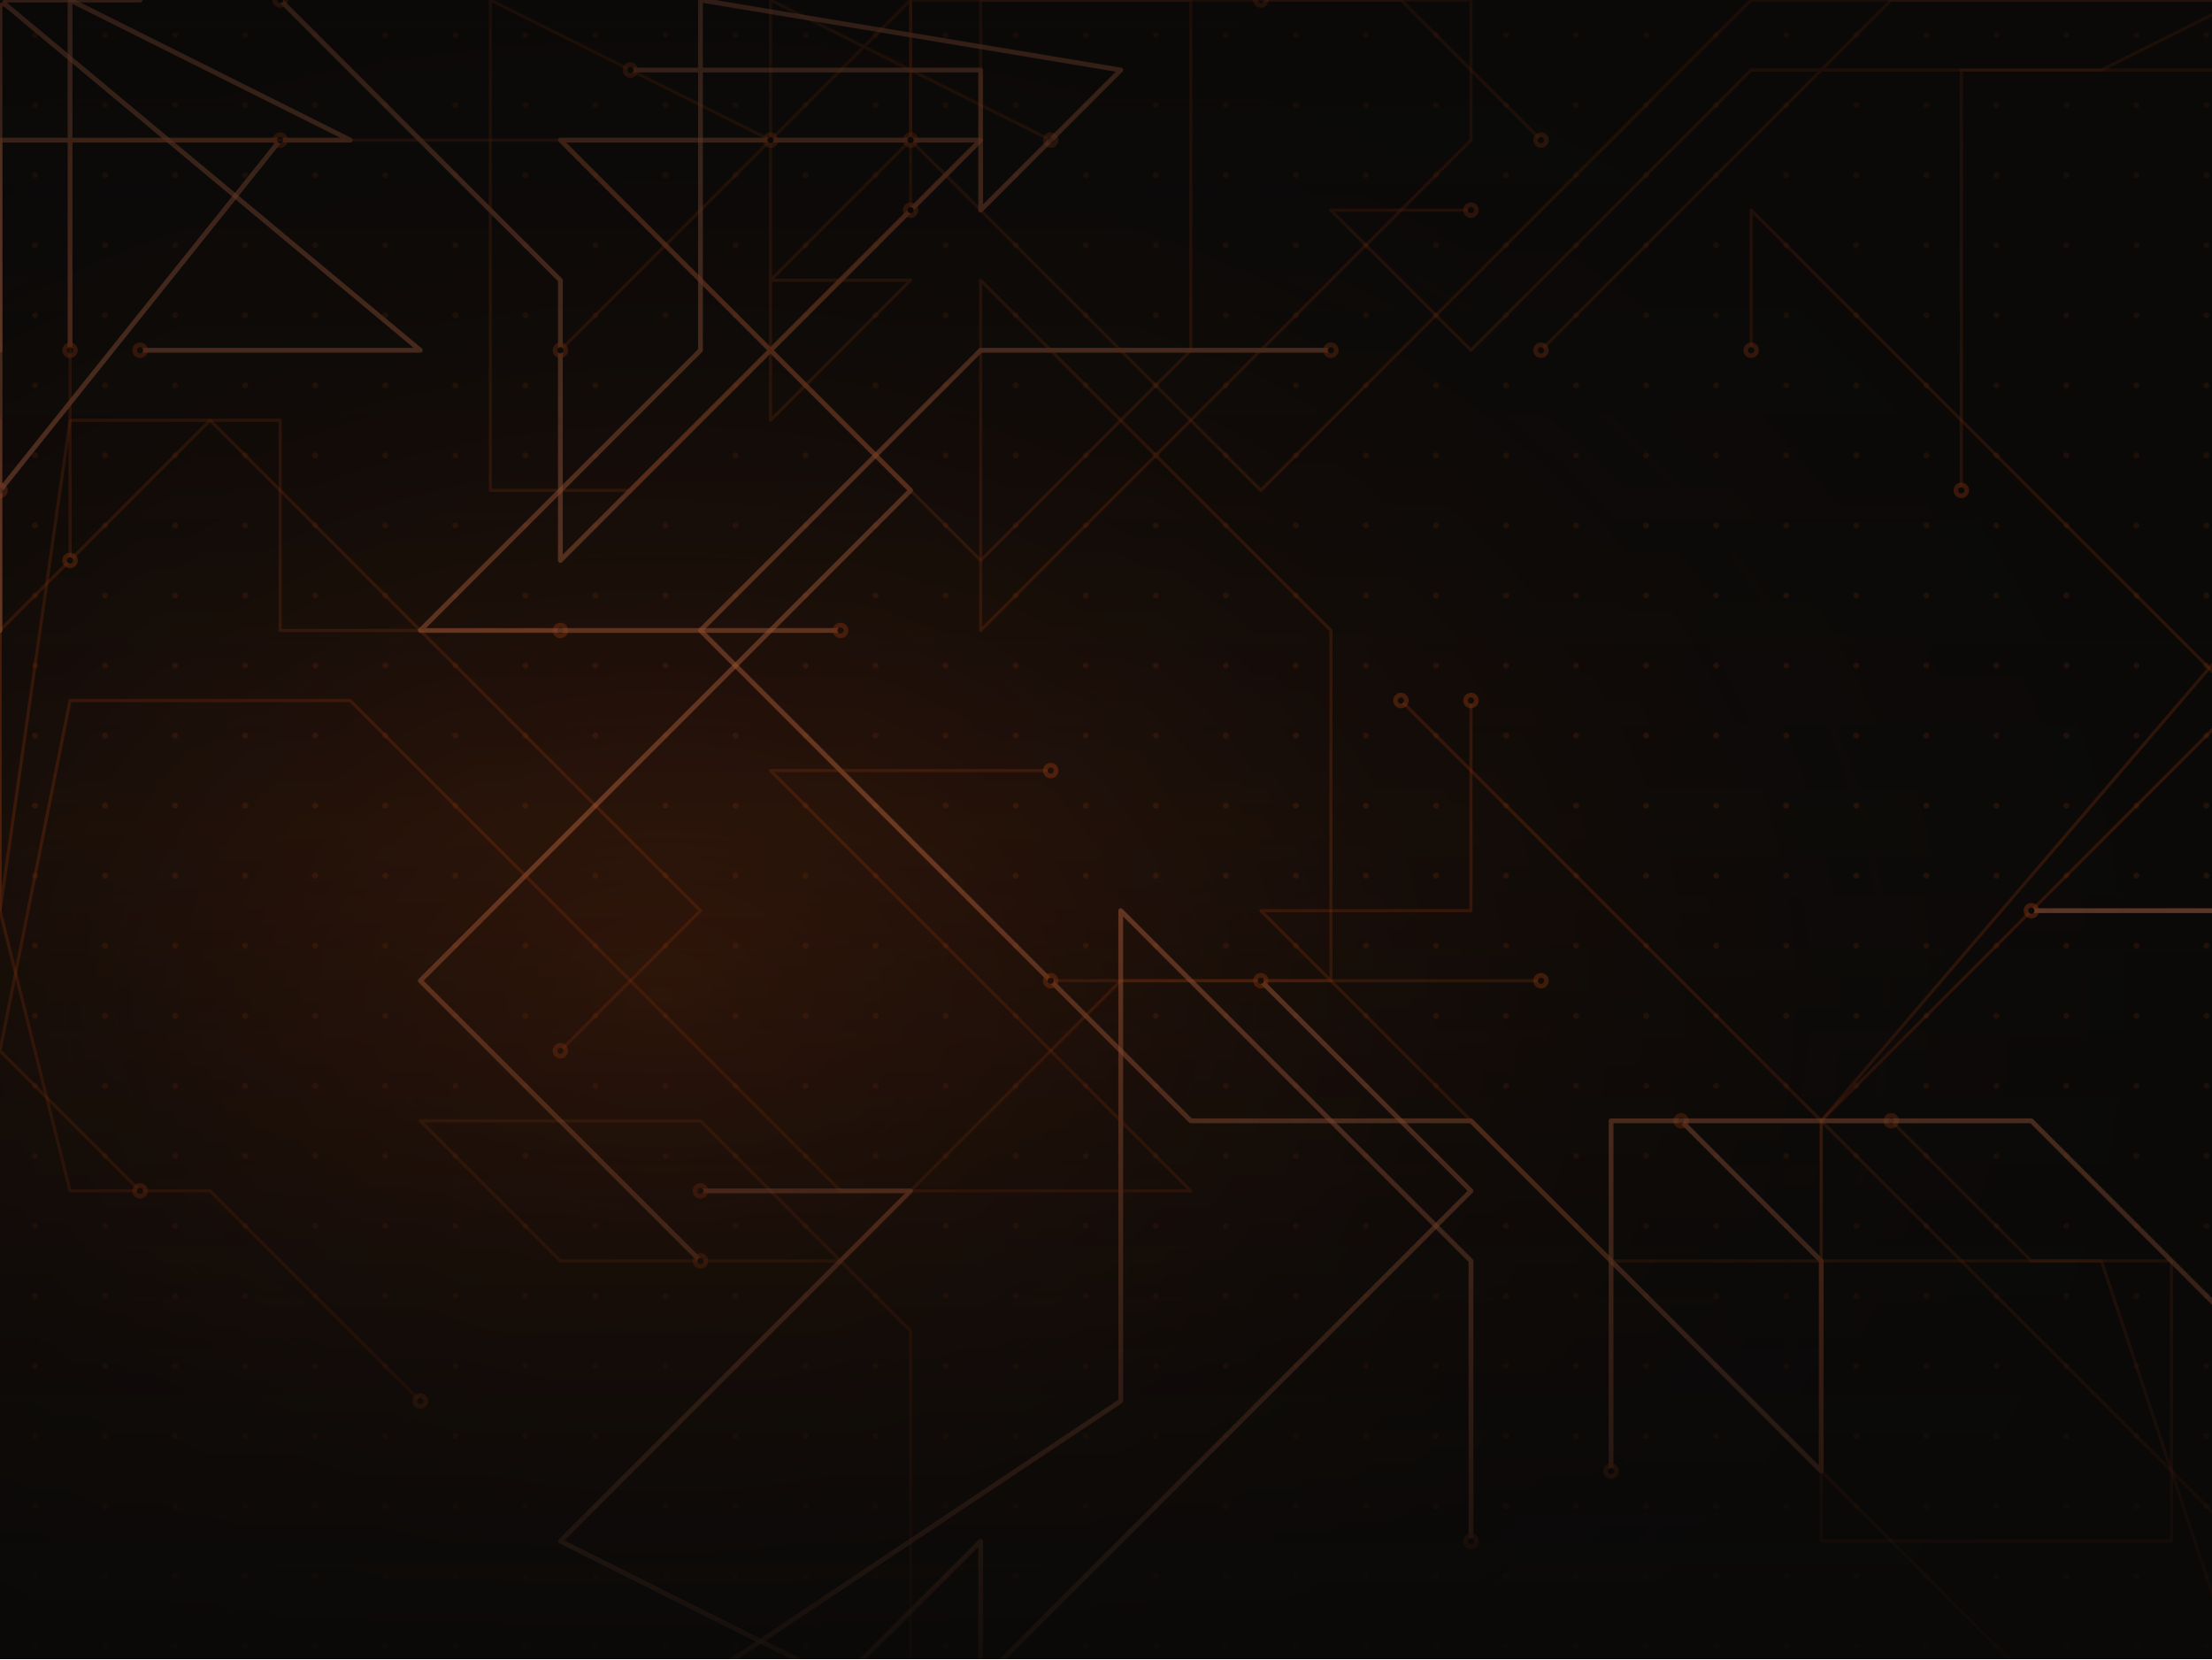
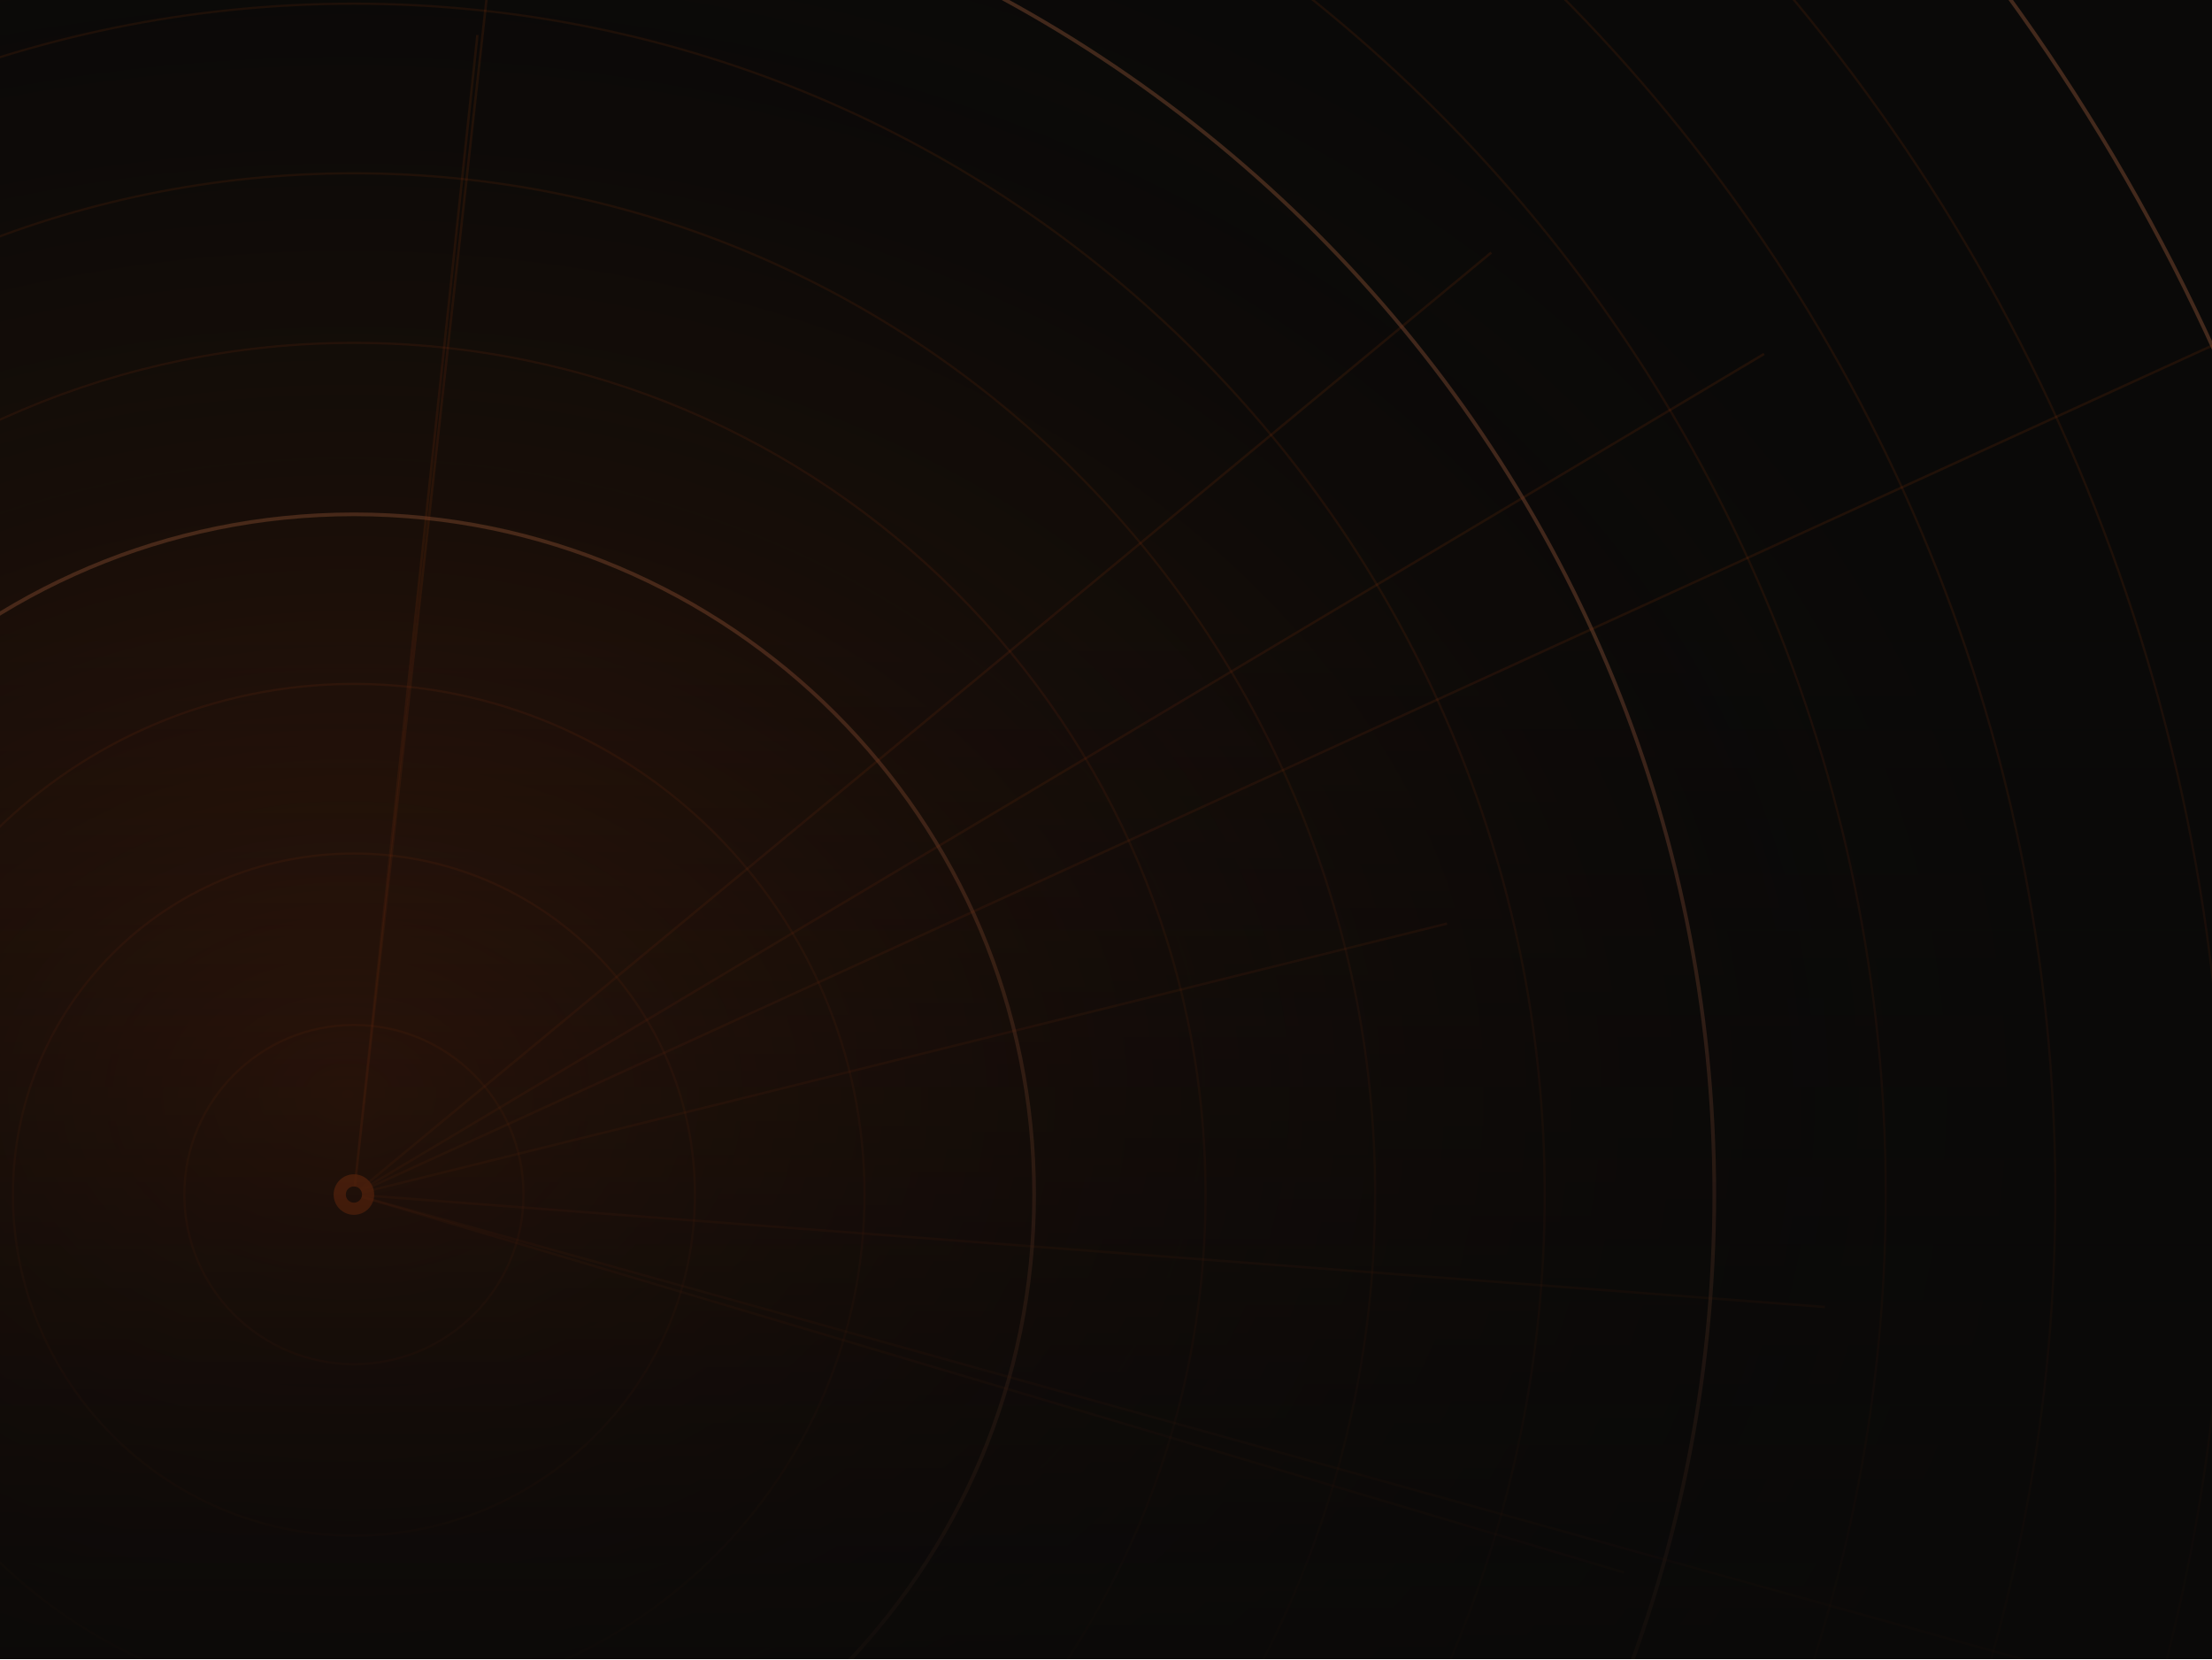
<svg xmlns="http://www.w3.org/2000/svg" viewBox="0 0 1200 900" width="1200" height="900" preserveAspectRatio="xMidYMid slice">
  <defs />
  <rect width="1200" height="900" fill="#0A0908" />
-   <pattern id="vg" width="38" height="38" patternUnits="userSpaceOnUse">
-     <circle cx="19" cy="19" r="1.6" fill="#B8430F" opacity="0.22" />
-   </pattern>
-   <rect width="1200" height="900" fill="url(#vg)" />
-   <path d="M228,760 L114,646 L38,646 L0,494 L0,342 L114,228 L380,494 L304,570" fill="none" stroke="#B8430F" stroke-width="1.7" stroke-opacity="0.32" stroke-linejoin="round" stroke-linecap="round" />
-   <circle cx="228" cy="760" r="4.2" fill="#B8430F" opacity="0.5" />
-   <circle cx="228" cy="760" r="1.7" fill="#0A0908" />
-   <circle cx="304" cy="570" r="4.2" fill="#B8430F" opacity="0.5" />
-   <circle cx="304" cy="570" r="1.7" fill="#0A0908" />
-   <path d="M912,608 L988,684 L988,798 L798,608 L646,608 L380,342 L532,190 L722,190" fill="none" stroke="#F2895C" stroke-width="2.6" stroke-opacity="0.55" stroke-linejoin="round" stroke-linecap="round" />
-   <circle cx="912" cy="608" r="4.2" fill="#B8430F" opacity="0.5" />
-   <circle cx="912" cy="608" r="1.7" fill="#0A0908" />
-   <circle cx="722" cy="190" r="4.2" fill="#B8430F" opacity="0.5" />
-   <circle cx="722" cy="190" r="1.7" fill="#0A0908" />
-   <path d="M760,380 L988,608 L988,798 L1102,912 L1102,912 L1216,912 L1064,912 L1216,912" fill="none" stroke="#B8430F" stroke-width="1.7" stroke-opacity="0.32" stroke-linejoin="round" stroke-linecap="round" />
-   <circle cx="760" cy="380" r="4.2" fill="#B8430F" opacity="0.5" />
-   <circle cx="760" cy="380" r="1.7" fill="#0A0908" />
-   <circle cx="1216" cy="912" r="4.2" fill="#B8430F" opacity="0.5" />
-   <circle cx="1216" cy="912" r="1.7" fill="#0A0908" />
-   <path d="M836,532 L608,532 L456,684 L304,684 L228,608 L380,608 L494,722 L494,912" fill="none" stroke="#B8430F" stroke-width="1.7" stroke-opacity="0.32" stroke-linejoin="round" stroke-linecap="round" />
-   <circle cx="836" cy="532" r="4.2" fill="#B8430F" opacity="0.5" />
-   <circle cx="836" cy="532" r="1.7" fill="#0A0908" />
-   <circle cx="494" cy="912" r="4.2" fill="#B8430F" opacity="0.5" />
-   <circle cx="494" cy="912" r="1.7" fill="#0A0908" />
-   <path d="M304,342 L152,342 L152,228 L38,228 L0,494 L0,228 L0,456 L0,266" fill="none" stroke="#B8430F" stroke-width="1.7" stroke-opacity="0.32" stroke-linejoin="round" stroke-linecap="round" />
-   <circle cx="304" cy="342" r="4.2" fill="#B8430F" opacity="0.5" />
-   <circle cx="304" cy="342" r="1.7" fill="#0A0908" />
-   <circle cx="0" cy="266" r="4.2" fill="#B8430F" opacity="0.5" />
-   <circle cx="0" cy="266" r="1.7" fill="#0A0908" />
-   <path d="M76,190 L228,190 L0,0 L0,190 L0,0 L76,0 L76,0 L0,0" fill="none" stroke="#F2895C" stroke-width="2.6" stroke-opacity="0.55" stroke-linejoin="round" stroke-linecap="round" />
-   <circle cx="76" cy="190" r="4.2" fill="#B8430F" opacity="0.5" />
-   <circle cx="76" cy="190" r="1.7" fill="#0A0908" />
-   <circle cx="0" cy="0" r="4.2" fill="#B8430F" opacity="0.5" />
-   <circle cx="0" cy="0" r="1.7" fill="#0A0908" />
-   <path d="M1026,608 L1102,684 L1178,684 L1178,836 L988,836 L988,608 L1216,342 L1216,418" fill="none" stroke="#B8430F" stroke-width="1.7" stroke-opacity="0.32" stroke-linejoin="round" stroke-linecap="round" />
-   <circle cx="1026" cy="608" r="4.2" fill="#B8430F" opacity="0.5" />
-   <circle cx="1026" cy="608" r="1.7" fill="#0A0908" />
-   <circle cx="1216" cy="418" r="4.2" fill="#B8430F" opacity="0.5" />
-   <circle cx="1216" cy="418" r="1.7" fill="#0A0908" />
-   <path d="M570,532 L722,532 L722,342 L532,152 L532,342 L798,76 L798,0 L684,0" fill="none" stroke="#B8430F" stroke-width="1.7" stroke-opacity="0.32" stroke-linejoin="round" stroke-linecap="round" />
-   <circle cx="570" cy="532" r="4.2" fill="#B8430F" opacity="0.5" />
-   <circle cx="570" cy="532" r="1.7" fill="#0A0908" />
-   <circle cx="684" cy="0" r="4.2" fill="#B8430F" opacity="0.5" />
-   <circle cx="684" cy="0" r="1.7" fill="#0A0908" />
-   <path d="M152,0 L304,152 L304,304 L532,76 L304,76 L494,266 L228,532 L380,684" fill="none" stroke="#F2895C" stroke-width="2.6" stroke-opacity="0.55" stroke-linejoin="round" stroke-linecap="round" />
-   <circle cx="152" cy="0" r="4.2" fill="#B8430F" opacity="0.5" />
-   <circle cx="152" cy="0" r="1.7" fill="#0A0908" />
-   <circle cx="380" cy="684" r="4.2" fill="#B8430F" opacity="0.5" />
-   <circle cx="380" cy="684" r="1.7" fill="#0A0908" />
-   <path d="M570,76 L418,0 L418,228 L494,152 L418,152 L494,76 L494,0 L304,190" fill="none" stroke="#B8430F" stroke-width="1.7" stroke-opacity="0.32" stroke-linejoin="round" stroke-linecap="round" />
-   <circle cx="570" cy="76" r="4.2" fill="#B8430F" opacity="0.5" />
-   <circle cx="570" cy="76" r="1.7" fill="#0A0908" />
-   <circle cx="304" cy="190" r="4.2" fill="#B8430F" opacity="0.5" />
-   <circle cx="304" cy="190" r="1.7" fill="#0A0908" />
-   <path d="M418,76 L266,0 L266,266 L342,266 L532,76 L532,0 L760,0 L836,76" fill="none" stroke="#B8430F" stroke-width="1.7" stroke-opacity="0.32" stroke-linejoin="round" stroke-linecap="round" />
-   <circle cx="418" cy="76" r="4.2" fill="#B8430F" opacity="0.5" />
-   <circle cx="418" cy="76" r="1.7" fill="#0A0908" />
-   <circle cx="836" cy="76" r="4.2" fill="#B8430F" opacity="0.5" />
-   <circle cx="836" cy="76" r="1.7" fill="#0A0908" />
-   <path d="M342,38 L532,38 L532,114 L608,38 L380,0 L380,190 L228,342 L456,342" fill="none" stroke="#F2895C" stroke-width="2.6" stroke-opacity="0.55" stroke-linejoin="round" stroke-linecap="round" />
-   <circle cx="342" cy="38" r="4.2" fill="#B8430F" opacity="0.5" />
-   <circle cx="342" cy="38" r="1.7" fill="#0A0908" />
-   <circle cx="456" cy="342" r="4.2" fill="#B8430F" opacity="0.5" />
-   <circle cx="456" cy="342" r="1.7" fill="#0A0908" />
-   <path d="M798,836 L798,684 L608,494 L608,760 L380,912 L152,912 L38,912 L38,912" fill="none" stroke="#F2895C" stroke-width="2.6" stroke-opacity="0.55" stroke-linejoin="round" stroke-linecap="round" />
-   <circle cx="798" cy="836" r="4.2" fill="#B8430F" opacity="0.5" />
-   <circle cx="798" cy="836" r="1.7" fill="#0A0908" />
-   <circle cx="38" cy="912" r="4.2" fill="#B8430F" opacity="0.5" />
-   <circle cx="38" cy="912" r="1.7" fill="#0A0908" />
-   <path d="M152,76 L0,266 L0,342 L0,342 L0,76 L190,76 L38,0 L38,190" fill="none" stroke="#F2895C" stroke-width="2.6" stroke-opacity="0.55" stroke-linejoin="round" stroke-linecap="round" />
-   <circle cx="152" cy="76" r="4.2" fill="#B8430F" opacity="0.5" />
-   <circle cx="152" cy="76" r="1.7" fill="#0A0908" />
-   <circle cx="38" cy="190" r="4.2" fill="#B8430F" opacity="0.5" />
-   <circle cx="38" cy="190" r="1.7" fill="#0A0908" />
-   <path d="M950,190 L950,114 L1216,380 L988,608 L1216,836 L1216,836 L1216,760 L1216,912" fill="none" stroke="#B8430F" stroke-width="1.7" stroke-opacity="0.32" stroke-linejoin="round" stroke-linecap="round" />
-   <circle cx="950" cy="190" r="4.2" fill="#B8430F" opacity="0.5" />
-   <circle cx="950" cy="190" r="1.7" fill="#0A0908" />
-   <circle cx="1216" cy="912" r="4.2" fill="#B8430F" opacity="0.5" />
-   <circle cx="1216" cy="912" r="1.7" fill="#0A0908" />
-   <path d="M570,418 L418,418 L646,646 L456,646 L190,380 L38,380 L0,570 L76,646" fill="none" stroke="#B8430F" stroke-width="1.7" stroke-opacity="0.32" stroke-linejoin="round" stroke-linecap="round" />
-   <circle cx="570" cy="418" r="4.2" fill="#B8430F" opacity="0.5" />
-   <circle cx="570" cy="418" r="1.7" fill="#0A0908" />
-   <circle cx="76" cy="646" r="4.2" fill="#B8430F" opacity="0.5" />
-   <circle cx="76" cy="646" r="1.7" fill="#0A0908" />
-   <path d="M380,646 L494,646 L304,836 L456,912 L532,836 L532,912 L798,646 L684,532" fill="none" stroke="#F2895C" stroke-width="2.6" stroke-opacity="0.55" stroke-linejoin="round" stroke-linecap="round" />
-   <circle cx="380" cy="646" r="4.2" fill="#B8430F" opacity="0.5" />
-   <circle cx="380" cy="646" r="1.7" fill="#0A0908" />
-   <circle cx="684" cy="532" r="4.2" fill="#B8430F" opacity="0.5" />
-   <circle cx="684" cy="532" r="1.7" fill="#0A0908" />
-   <path d="M494,114 L494,0 L646,0 L646,190 L532,304 L304,76 L38,76 L38,304" fill="none" stroke="#B8430F" stroke-width="1.7" stroke-opacity="0.32" stroke-linejoin="round" stroke-linecap="round" />
-   <circle cx="494" cy="114" r="4.2" fill="#B8430F" opacity="0.5" />
-   <circle cx="494" cy="114" r="1.7" fill="#0A0908" />
-   <circle cx="38" cy="304" r="4.2" fill="#B8430F" opacity="0.5" />
-   <circle cx="38" cy="304" r="1.7" fill="#0A0908" />
-   <path d="M1102,494 L1216,494 L1216,646 L1216,532 L1216,722 L1102,608 L874,608 L874,798" fill="none" stroke="#F2895C" stroke-width="2.6" stroke-opacity="0.55" stroke-linejoin="round" stroke-linecap="round" />
-   <circle cx="1102" cy="494" r="4.2" fill="#B8430F" opacity="0.5" />
-   <circle cx="1102" cy="494" r="1.7" fill="#0A0908" />
-   <circle cx="874" cy="798" r="4.2" fill="#B8430F" opacity="0.5" />
-   <circle cx="874" cy="798" r="1.7" fill="#0A0908" />
-   <path d="M798,380 L798,494 L684,494 L874,684 L1140,684 L1216,912 L1216,912 L988,912" fill="none" stroke="#B8430F" stroke-width="1.7" stroke-opacity="0.32" stroke-linejoin="round" stroke-linecap="round" />
-   <circle cx="798" cy="380" r="4.2" fill="#B8430F" opacity="0.5" />
-   <circle cx="798" cy="380" r="1.7" fill="#0A0908" />
-   <circle cx="988" cy="912" r="4.2" fill="#B8430F" opacity="0.5" />
-   <circle cx="988" cy="912" r="1.7" fill="#0A0908" />
-   <path d="M1064,266 L1064,38 L1216,38 L1216,0 L1216,0 L950,0 L684,266 L494,76" fill="none" stroke="#B8430F" stroke-width="1.7" stroke-opacity="0.32" stroke-linejoin="round" stroke-linecap="round" />
-   <circle cx="1064" cy="266" r="4.2" fill="#B8430F" opacity="0.5" />
-   <circle cx="1064" cy="266" r="1.7" fill="#0A0908" />
-   <circle cx="494" cy="76" r="4.2" fill="#B8430F" opacity="0.5" />
-   <circle cx="494" cy="76" r="1.7" fill="#0A0908" />
-   <path d="M798,114 L722,114 L798,190 L950,38 L1140,38 L1216,0 L1026,0 L836,190" fill="none" stroke="#B8430F" stroke-width="1.7" stroke-opacity="0.32" stroke-linejoin="round" stroke-linecap="round" />
-   <circle cx="798" cy="114" r="4.2" fill="#B8430F" opacity="0.5" />
-   <circle cx="798" cy="114" r="1.7" fill="#0A0908" />
-   <circle cx="836" cy="190" r="4.2" fill="#B8430F" opacity="0.5" />
-   <circle cx="836" cy="190" r="1.7" fill="#0A0908" />
-   <radialGradient id="bloom" cx="0.3" cy="0.6" r="0.75">
-     <stop offset="0" stop-color="#B8430F" stop-opacity="0.34" />
-     <stop offset="0.45" stop-color="#B8430F" stop-opacity="0.1" />
+   <circle cx="192" cy="648" r="92" fill="none" stroke="#B8430F" stroke-width="1.2" stroke-opacity="0.14" />
+   <circle cx="192" cy="648" r="185" fill="none" stroke="#B8430F" stroke-width="1.2" stroke-opacity="0.14" />
+   <circle cx="192" cy="648" r="277" fill="none" stroke="#B8430F" stroke-width="1.2" stroke-opacity="0.14" />
+   <circle cx="192" cy="648" r="369" fill="none" stroke="#F2895C" stroke-width="2" stroke-opacity="0.3" />
+   <circle cx="192" cy="648" r="462" fill="none" stroke="#B8430F" stroke-width="1.2" stroke-opacity="0.14" />
+   <circle cx="192" cy="648" r="554" fill="none" stroke="#B8430F" stroke-width="1.2" stroke-opacity="0.14" />
+   <circle cx="192" cy="648" r="646" fill="none" stroke="#B8430F" stroke-width="1.2" stroke-opacity="0.14" />
+   <circle cx="192" cy="648" r="738" fill="none" stroke="#F2895C" stroke-width="2" stroke-opacity="0.3" />
+   <circle cx="192" cy="648" r="831" fill="none" stroke="#B8430F" stroke-width="1.2" stroke-opacity="0.14" />
+   <circle cx="192" cy="648" r="923" fill="none" stroke="#B8430F" stroke-width="1.2" stroke-opacity="0.14" />
+   <circle cx="192" cy="648" r="1015" fill="none" stroke="#B8430F" stroke-width="1.2" stroke-opacity="0.14" />
+   <circle cx="192" cy="648" r="1108" fill="none" stroke="#F2895C" stroke-width="2" stroke-opacity="0.3" />
+   <circle cx="192" cy="648" r="1200" fill="none" stroke="#B8430F" stroke-width="1.2" stroke-opacity="0.14" />
+   <circle cx="192" cy="648" r="1292" fill="none" stroke="#B8430F" stroke-width="1.2" stroke-opacity="0.14" />
+   <circle cx="192" cy="648" r="1385" fill="none" stroke="#B8430F" stroke-width="1.2" stroke-opacity="0.14" />
+   <circle cx="192" cy="648" r="1477" fill="none" stroke="#F2895C" stroke-width="2" stroke-opacity="0.3" />
+   <line x1="192" y1="648" x2="337" y2="-659" stroke="#B8430F" stroke-width="1.3" stroke-opacity="0.16" />
+   <line x1="192" y1="648" x2="990" y2="709" stroke="#B8430F" stroke-width="1.3" stroke-opacity="0.16" />
+   <line x1="192" y1="648" x2="259" y2="19" stroke="#B8430F" stroke-width="1.3" stroke-opacity="0.16" />
+   <line x1="192" y1="648" x2="1122" y2="907" stroke="#B8430F" stroke-width="1.3" stroke-opacity="0.16" />
+   <line x1="192" y1="648" x2="957" y2="192" stroke="#B8430F" stroke-width="1.3" stroke-opacity="0.16" />
+   <line x1="192" y1="648" x2="809" y2="137" stroke="#B8430F" stroke-width="1.3" stroke-opacity="0.16" />
+   <line x1="192" y1="648" x2="1431" y2="82" stroke="#B8430F" stroke-width="1.3" stroke-opacity="0.16" />
+   <line x1="192" y1="648" x2="881" y2="853" stroke="#B8430F" stroke-width="1.3" stroke-opacity="0.16" />
+   <line x1="192" y1="648" x2="785" y2="501" stroke="#B8430F" stroke-width="1.3" stroke-opacity="0.16" />
+   <circle cx="192" cy="648" r="11" fill="#B8430F" opacity="0.7" />
+   <circle cx="192" cy="648" r="4.4" fill="#0A0908" />
+   <radialGradient id="bl" cx="0.16" cy="0.66" r="0.8">
+     <stop offset="0" stop-color="#B8430F" stop-opacity="0.32" />
    <stop offset="1" stop-color="#0A0908" stop-opacity="0" />
  </radialGradient>
-   <rect width="1200" height="900" fill="url(#bloom)" />
-   <linearGradient id="vig" x1="0" y1="1" x2="0" y2="0">
-     <stop offset="0" stop-color="#0A0908" stop-opacity="0.92" />
-     <stop offset="0.5" stop-color="#0A0908" stop-opacity="0.3" />
-     <stop offset="1" stop-color="#0A0908" stop-opacity="0.7" />
+   <rect width="1200" height="900" fill="url(#bl)" />
+   <linearGradient id="vg2" x1="0" y1="1" x2="0" y2="0">
+     <stop offset="0" stop-color="#0A0908" stop-opacity="0.9" />
+     <stop offset="0.62" stop-color="#0A0908" stop-opacity="0.18" />
  </linearGradient>
-   <rect width="1200" height="900" fill="url(#vig)" />
+   <rect width="1200" height="900" fill="url(#vg2)" />
</svg>
